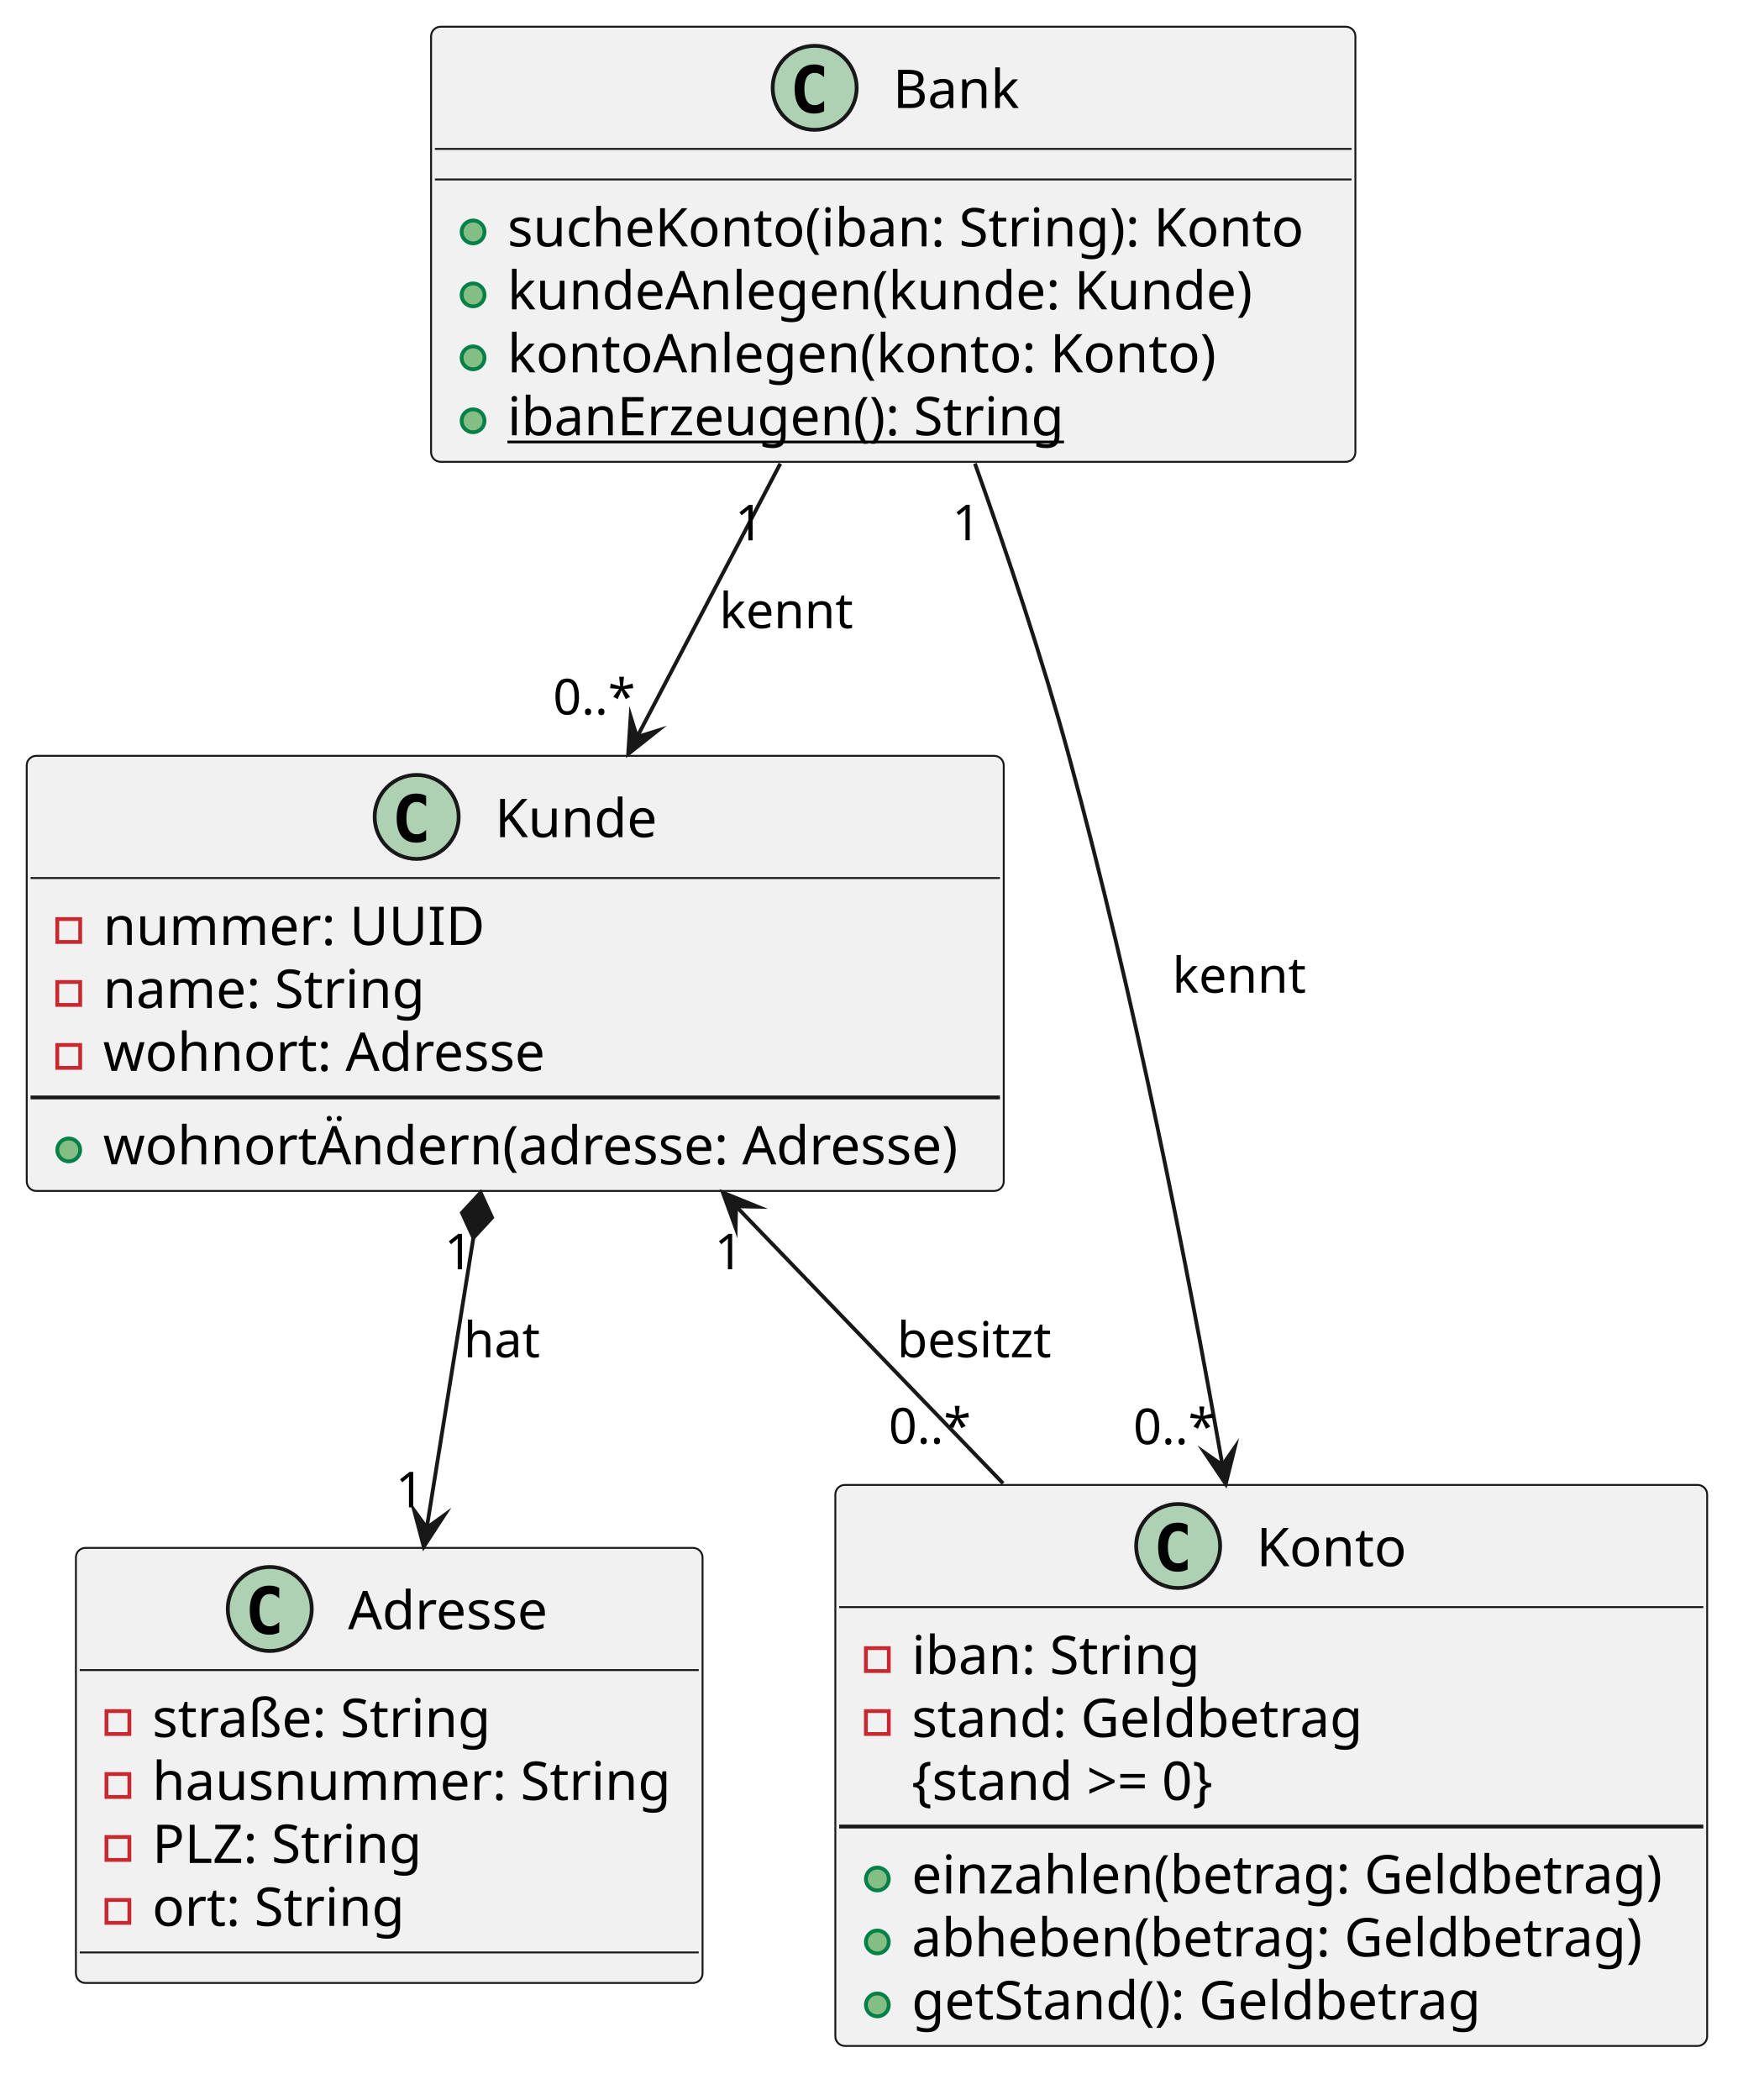
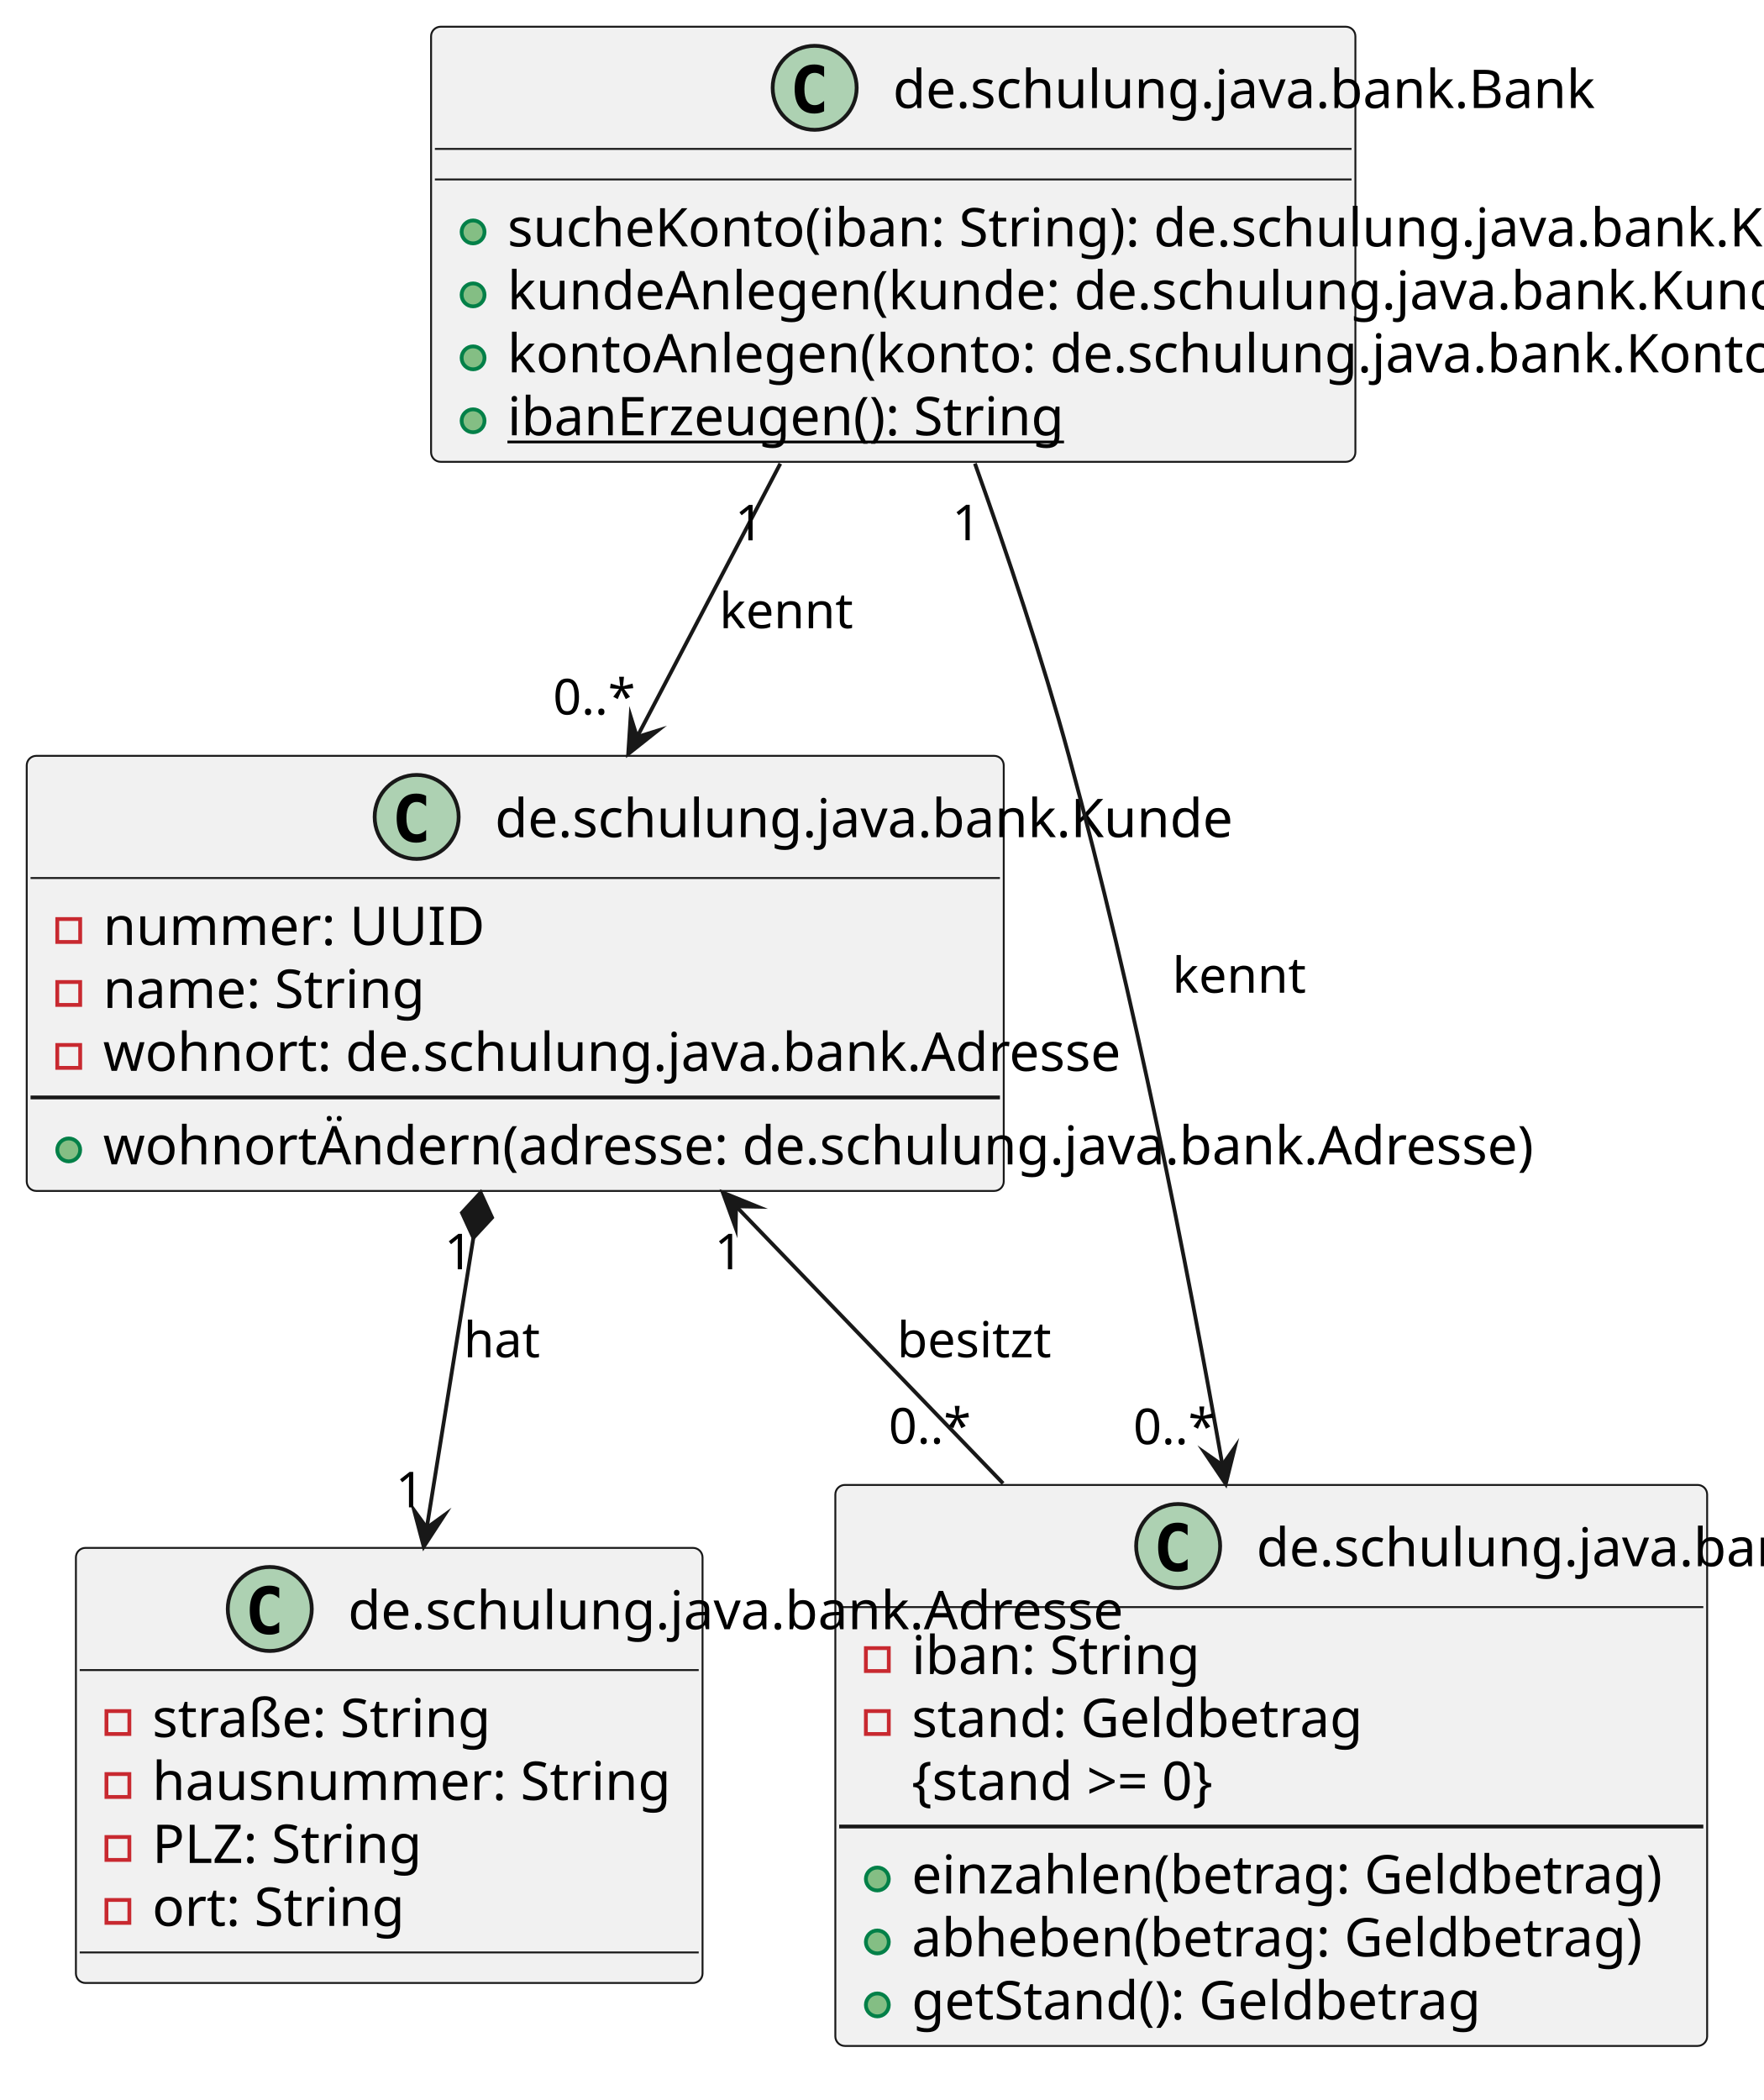
<svg xmlns="http://www.w3.org/2000/svg" version="1.1" data-diagram-type="CLASS" style="width:462px;height:550px;background:#FFFFFF;" width="462px" height="550px" viewBox="0 0 462 550" zoomAndPan="magnify" preserveAspectRatio="none" contentStyleType="text/css">
  <defs />
  <g font-family="sans-serif" lengthAdjust="spacing">
-     <g class="entity" data-qualified-name="Bank" id="ent0001" data-source-line="2">
+     <g class="entity" data-qualified-name="de.schulung.java.bank.Bank" id="ent0001" data-source-line="2">
      <rect x="112.9" y="7" width="242.084" height="113.953" fill="#F1F1F1" style="stroke:#181818;stroke-width:0.5;" rx="2.5" ry="2.5" />
      <ellipse cx="213.364" cy="23" rx="11" ry="11" fill="#ADD1B2" style="stroke:#181818;stroke-width:1;" />
      <path d="M215.838,29.143 Q215.256,29.442 214.617,29.591 Q213.978,29.741 213.273,29.741 Q210.766,29.741 209.446,28.089 Q208.126,26.437 208.126,23.316 Q208.126,20.187 209.446,18.535 Q210.766,16.883 213.273,16.883 Q213.978,16.883 214.626,17.032 Q215.273,17.182 215.838,17.48 L215.838,20.203 Q215.207,19.622 214.613,19.352 Q214.02,19.083 213.389,19.083 Q212.044,19.083 211.359,20.149 Q210.674,21.216 210.674,23.316 Q210.674,25.408 211.359,26.474 Q212.044,27.541 213.389,27.541 Q214.02,27.541 214.613,27.271 Q215.207,27.001 215.838,26.42 Z " fill="#000" />
-       <text x="233.864" y="28.291" fill="#000" font-size="14" textLength="32.655">Bank</text>
+       <text x="233.864" y="28.291" fill="#000" font-size="14" textLength="32.655">de.schulung.java.bank.Bank</text>
      <line x1="113.9" y1="39" x2="353.984" y2="39" style="stroke:#181818;stroke-width:0.5;" />
      <line x1="113.9" y1="47" x2="353.984" y2="47" style="stroke:#181818;stroke-width:0.5;" />
      <g data-visibility-modifier="PUBLIC_METHOD">
        <ellipse cx="123.9" cy="60.744" rx="3" ry="3" fill="#84BE84" style="stroke:#038048;stroke-width:1;" />
      </g>
-       <text x="132.9" y="64.535" fill="#000" font-size="14" textLength="216.084">sucheKonto(iban: String): Konto</text>
+       <text x="132.9" y="64.535" fill="#000" font-size="14" textLength="216.084">sucheKonto(iban: String): de.schulung.java.bank.Konto</text>
      <g data-visibility-modifier="PUBLIC_METHOD">
        <ellipse cx="123.9" cy="77.232" rx="3" ry="3" fill="#84BE84" style="stroke:#038048;stroke-width:1;" />
      </g>
-       <text x="132.9" y="81.023" fill="#000" font-size="14" textLength="200.847">kundeAnlegen(kunde: Kunde)</text>
+       <text x="132.9" y="81.023" fill="#000" font-size="14" textLength="200.847">kundeAnlegen(kunde: de.schulung.java.bank.Kunde)</text>
      <g data-visibility-modifier="PUBLIC_METHOD">
        <ellipse cx="123.9" cy="93.721" rx="3" ry="3" fill="#84BE84" style="stroke:#038048;stroke-width:1;" />
      </g>
-       <text x="132.9" y="97.512" fill="#000" font-size="14" textLength="192.254">kontoAnlegen(konto: Konto)</text>
+       <text x="132.9" y="97.512" fill="#000" font-size="14" textLength="192.254">kontoAnlegen(konto: de.schulung.java.bank.Konto)</text>
      <g data-visibility-modifier="PUBLIC_METHOD">
        <ellipse cx="123.9" cy="110.209" rx="3" ry="3" fill="#84BE84" style="stroke:#038048;stroke-width:1;" />
      </g>
      <text x="132.9" y="114" fill="#000" font-size="14" textLength="150.261" text-decoration="underline">ibanErzeugen(): String</text>
    </g>
-     <g class="entity" data-qualified-name="Kunde" id="ent0002" data-source-line="9">
+     <g class="entity" data-qualified-name="de.schulung.java.bank.Kunde" id="ent0002" data-source-line="9">
      <rect x="7" y="197.96" width="255.886" height="113.953" fill="#F1F1F1" style="stroke:#181818;stroke-width:0.5;" rx="2.5" ry="2.5" />
      <ellipse cx="109.129" cy="213.96" rx="11" ry="11" fill="#ADD1B2" style="stroke:#181818;stroke-width:1;" />
      <path d="M111.602,220.103 Q111.021,220.402 110.382,220.551 Q109.743,220.701 109.037,220.701 Q106.53,220.701 105.21,219.049 Q103.891,217.397 103.891,214.276 Q103.891,211.147 105.21,209.495 Q106.53,207.843 109.037,207.843 Q109.743,207.843 110.39,207.992 Q111.038,208.142 111.602,208.44 L111.602,211.163 Q110.971,210.582 110.378,210.312 Q109.784,210.043 109.153,210.043 Q107.809,210.043 107.124,211.109 Q106.439,212.176 106.439,214.276 Q106.439,216.368 107.124,217.434 Q107.809,218.501 109.153,218.501 Q109.784,218.501 110.378,218.231 Q110.971,217.961 111.602,217.38 Z " fill="#000" />
-       <text x="129.629" y="219.251" fill="#000" font-size="14" textLength="43.128">Kunde</text>
+       <text x="129.629" y="219.251" fill="#000" font-size="14" textLength="43.128">de.schulung.java.bank.Kunde</text>
      <line x1="8" y1="229.96" x2="261.886" y2="229.96" style="stroke:#181818;stroke-width:0.5;" />
      <g data-visibility-modifier="PRIVATE_FIELD">
        <rect x="15" y="240.704" width="6" height="6" fill="none" style="stroke:#C82930;stroke-width:1;" />
      </g>
      <text x="27" y="247.495" fill="#000" font-size="14" textLength="99.825">nummer: UUID</text>
      <g data-visibility-modifier="PRIVATE_FIELD">
        <rect x="15" y="257.192" width="6" height="6" fill="none" style="stroke:#C82930;stroke-width:1;" />
      </g>
      <text x="27" y="263.983" fill="#000" font-size="14" textLength="86.119">name: String</text>
      <g data-visibility-modifier="PRIVATE_FIELD">
        <rect x="15" y="273.681" width="6" height="6" fill="none" style="stroke:#C82930;stroke-width:1;" />
      </g>
-       <text x="27" y="280.472" fill="#000" font-size="14" textLength="119.26">wohnort: Adresse</text>
+       <text x="27" y="280.472" fill="#000" font-size="14" textLength="119.26">wohnort: de.schulung.java.bank.Adresse</text>
      <line x1="8" y1="287.425" x2="261.886" y2="287.425" style="stroke:#181818;stroke-width:1;" />
      <g data-visibility-modifier="PUBLIC_METHOD">
        <ellipse cx="18" cy="301.169" rx="3" ry="3" fill="#84BE84" style="stroke:#038048;stroke-width:1;" />
      </g>
-       <text x="27" y="304.96" fill="#000" font-size="14" textLength="229.886">wohnortÄndern(adresse: Adresse)</text>
+       <text x="27" y="304.96" fill="#000" font-size="14" textLength="229.886">wohnortÄndern(adresse: de.schulung.java.bank.Adresse)</text>
    </g>
-     <g class="entity" data-qualified-name="Konto" id="ent0003" data-source-line="17">
+     <g class="entity" data-qualified-name="de.schulung.java.bank.Konto" id="ent0003" data-source-line="17">
      <rect x="218.78" y="388.91" width="228.33" height="146.93" fill="#F1F1F1" style="stroke:#181818;stroke-width:0.5;" rx="2.5" ry="2.5" />
      <ellipse cx="308.563" cy="404.91" rx="11" ry="11" fill="#ADD1B2" style="stroke:#181818;stroke-width:1;" />
      <path d="M311.036,411.053 Q310.455,411.352 309.816,411.501 Q309.177,411.651 308.471,411.651 Q305.965,411.651 304.645,409.999 Q303.325,408.347 303.325,405.226 Q303.325,402.097 304.645,400.445 Q305.965,398.793 308.471,398.793 Q309.177,398.793 309.824,398.942 Q310.472,399.092 311.036,399.39 L311.036,402.113 Q310.405,401.532 309.812,401.262 Q309.218,400.993 308.588,400.993 Q307.243,400.993 306.558,402.059 Q305.873,403.126 305.873,405.226 Q305.873,407.318 306.558,408.384 Q307.243,409.451 308.588,409.451 Q309.218,409.451 309.812,409.181 Q310.405,408.911 311.036,408.33 Z " fill="#000" />
-       <text x="329.063" y="410.201" fill="#000" font-size="14" textLength="40.264">Konto</text>
+       <text x="329.063" y="410.201" fill="#000" font-size="14" textLength="40.264">de.schulung.java.bank.Konto</text>
      <line x1="219.78" y1="420.91" x2="446.11" y2="420.91" style="stroke:#181818;stroke-width:0.5;" />
      <g data-visibility-modifier="PRIVATE_FIELD">
        <rect x="226.78" y="431.654" width="6" height="6" fill="none" style="stroke:#C82930;stroke-width:1;" />
      </g>
      <text x="238.78" y="438.445" fill="#000" font-size="14" textLength="78.107">iban: String</text>
      <g data-visibility-modifier="PRIVATE_FIELD">
        <rect x="226.78" y="448.142" width="6" height="6" fill="none" style="stroke:#C82930;stroke-width:1;" />
      </g>
      <text x="238.78" y="454.933" fill="#000" font-size="14" textLength="121.276">stand: Geldbetrag</text>
      <text x="238.78" y="471.422" fill="#000" font-size="14" textLength="86.68">{stand &gt;= 0}</text>
      <line x1="219.78" y1="478.375" x2="446.11" y2="478.375" style="stroke:#181818;stroke-width:1;" />
      <g data-visibility-modifier="PUBLIC_METHOD">
        <ellipse cx="229.78" cy="492.119" rx="3" ry="3" fill="#84BE84" style="stroke:#038048;stroke-width:1;" />
      </g>
      <text x="238.78" y="495.91" fill="#000" font-size="14" textLength="202.33">einzahlen(betrag: Geldbetrag)</text>
      <g data-visibility-modifier="PUBLIC_METHOD">
        <ellipse cx="229.78" cy="508.607" rx="3" ry="3" fill="#84BE84" style="stroke:#038048;stroke-width:1;" />
      </g>
      <text x="238.78" y="512.398" fill="#000" font-size="14" textLength="195.146">abheben(betrag: Geldbetrag)</text>
      <g data-visibility-modifier="PUBLIC_METHOD">
        <ellipse cx="229.78" cy="525.096" rx="3" ry="3" fill="#84BE84" style="stroke:#038048;stroke-width:1;" />
      </g>
      <text x="238.78" y="528.887" fill="#000" font-size="14" textLength="152.551">getStand(): Geldbetrag</text>
    </g>
-     <g class="entity" data-qualified-name="Adresse" id="ent0004" data-source-line="27">
+     <g class="entity" data-qualified-name="de.schulung.java.bank.Adresse" id="ent0004" data-source-line="27">
      <rect x="19.88" y="405.4" width="164.12" height="113.953" fill="#F1F1F1" style="stroke:#181818;stroke-width:0.5;" rx="2.5" ry="2.5" />
      <ellipse cx="70.654" cy="421.4" rx="11" ry="11" fill="#ADD1B2" style="stroke:#181818;stroke-width:1;" />
      <path d="M73.127,427.543 Q72.546,427.842 71.907,427.991 Q71.268,428.141 70.562,428.141 Q68.055,428.141 66.735,426.489 Q65.416,424.837 65.416,421.716 Q65.416,418.587 66.735,416.935 Q68.055,415.283 70.562,415.283 Q71.268,415.283 71.915,415.432 Q72.563,415.582 73.127,415.88 L73.127,418.603 Q72.496,418.022 71.903,417.752 Q71.309,417.483 70.678,417.483 Q69.334,417.483 68.649,418.549 Q67.964,419.616 67.964,421.716 Q67.964,423.808 68.649,424.874 Q69.334,425.941 70.678,425.941 Q71.309,425.941 71.903,425.671 Q72.496,425.401 73.127,424.82 Z " fill="#000" />
-       <text x="91.154" y="426.691" fill="#000" font-size="14" textLength="54.072">Adresse</text>
+       <text x="91.154" y="426.691" fill="#000" font-size="14" textLength="54.072">de.schulung.java.bank.Adresse</text>
      <line x1="20.88" y1="437.4" x2="183" y2="437.4" style="stroke:#181818;stroke-width:0.5;" />
      <g data-visibility-modifier="PRIVATE_FIELD">
        <rect x="27.88" y="448.144" width="6" height="6" fill="none" style="stroke:#C82930;stroke-width:1;" />
      </g>
      <text x="39.88" y="454.935" fill="#000" font-size="14" textLength="90.836">straße: String</text>
      <g data-visibility-modifier="PRIVATE_FIELD">
        <rect x="27.88" y="464.632" width="6" height="6" fill="none" style="stroke:#C82930;stroke-width:1;" />
      </g>
      <text x="39.88" y="471.423" fill="#000" font-size="14" textLength="138.12">hausnummer: String</text>
      <g data-visibility-modifier="PRIVATE_FIELD">
        <rect x="27.88" y="481.121" width="6" height="6" fill="none" style="stroke:#C82930;stroke-width:1;" />
      </g>
      <text x="39.88" y="487.912" fill="#000" font-size="14" textLength="72.495">PLZ: String</text>
      <g data-visibility-modifier="PRIVATE_FIELD">
        <rect x="27.88" y="497.609" width="6" height="6" fill="none" style="stroke:#C82930;stroke-width:1;" />
      </g>
      <text x="39.88" y="504.4" fill="#000" font-size="14" textLength="68.394">ort: String</text>
      <line x1="20.88" y1="511.353" x2="183" y2="511.353" style="stroke:#181818;stroke-width:0.5;" />
    </g>
    <g class="link" data-entity-1="ent0001" data-entity-2="ent0002" id="lnk5" data-source-line="34" data-link-type="dependency">
-       <path d="M204.37,121.42 C191.78,145.45 179.44,169.001 166.85,193.031" style="stroke:#181818;stroke-width:1;" fill="none" id="Bank-to-Kunde" codeLine="34" />
+       <path d="M204.37,121.42 C191.78,145.45 179.44,169.001 166.85,193.031" style="stroke:#181818;stroke-width:1;" fill="none" id="de.schulung.java.bank.Bank-to-de.schulung.java.bank.Kunde" codeLine="34" />
      <polygon points="164.53,197.46,172.25,191.344,166.85,193.031,165.164,187.632,164.53,197.46" fill="#181818" style="stroke:#181818;stroke-width:1;stroke-linejoin:miter;stroke-miterlimit:10;" />
      <text x="188.41" y="164.528" fill="#000" font-size="13" textLength="35.839">kennt</text>
      <text x="192.501" y="141.515" fill="#000" font-size="13">1</text>
      <text x="144.839" y="187.128" fill="#000" font-size="13" textLength="22.712">0..*</text>
    </g>
    <g class="link" data-entity-1="ent0001" data-entity-2="ent0003" id="lnk6" data-source-line="35" data-link-type="dependency">
-       <path d="M255.34,121.4 C263.74,144.86 273.01,172.5 279.94,197.96 C297.28,261.65 310.782,330.486 320.162,383.726" style="stroke:#181818;stroke-width:1;" fill="none" id="Bank-to-Konto" codeLine="35" />
+       <path d="M255.34,121.4 C263.74,144.86 273.01,172.5 279.94,197.96 C297.28,261.65 310.782,330.486 320.162,383.726" style="stroke:#181818;stroke-width:1;" fill="none" id="de.schulung.java.bank.Bank-to-de.schulung.java.bank.Konto" codeLine="35" />
      <polygon points="321.03,388.65,323.408,379.092,320.162,383.726,315.529,380.481,321.03,388.65" fill="#181818" style="stroke:#181818;stroke-width:1;stroke-linejoin:miter;stroke-miterlimit:10;" />
      <text x="307.03" y="259.998" fill="#000" font-size="13" textLength="35.839">kennt</text>
      <text x="249.364" y="141.493" fill="#000" font-size="13">1</text>
      <text x="296.809" y="378.238" fill="#000" font-size="13" textLength="22.712">0..*</text>
    </g>
    <g class="link" data-entity-1="ent0002" data-entity-2="ent0003" id="lnk7" data-source-line="36" data-link-type="dependency">
-       <path d="M192.78,315.94 C215.45,339.46 238.59,363.48 262.71,388.51" style="stroke:#181818;stroke-width:1;" fill="none" id="Kunde-backto-Konto" codeLine="36" />
+       <path d="M192.78,315.94 C215.45,339.46 238.59,363.48 262.71,388.51" style="stroke:#181818;stroke-width:1;" fill="none" id="de.schulung.java.bank.Kunde-backto-de.schulung.java.bank.Konto" codeLine="36" />
      <polygon points="189.31,312.34,192.676,321.596,192.78,315.94,198.436,316.044,189.31,312.34" fill="#181818" style="stroke:#181818;stroke-width:1;stroke-linejoin:miter;stroke-miterlimit:10;" />
      <text x="234.94" y="355.478" fill="#000" font-size="13" textLength="42.986">besitzt</text>
      <text x="187.146" y="332.431" fill="#000" font-size="13">1</text>
      <text x="232.748" y="378.084" fill="#000" font-size="13" textLength="22.712">0..*</text>
    </g>
    <g class="link" data-entity-1="ent0002" data-entity-2="ent0004" id="lnk8" data-source-line="37" data-link-type="composition">
-       <path d="M123.98,324.189 C119.35,353.059 116.414,371.303 111.774,400.153" style="stroke:#181818;stroke-width:1;" fill="none" id="Kunde-Adresse" codeLine="37" />
+       <path d="M123.98,324.189 C119.35,353.059 116.414,371.303 111.774,400.153" style="stroke:#181818;stroke-width:1;" fill="none" id="de.schulung.java.bank.Kunde-de.schulung.java.bank.Adresse" codeLine="37" />
      <polygon points="125.88,312.34,120.98,317.631,123.98,324.189,128.879,318.898,125.88,312.34" fill="#181818" style="stroke:#181818;stroke-width:1;stroke-linejoin:miter;stroke-miterlimit:10;" />
      <polygon points="110.98,405.09,116.358,396.839,111.774,400.153,108.46,395.569,110.98,405.09" fill="#181818" style="stroke:#181818;stroke-width:1;stroke-linejoin:miter;stroke-miterlimit:10;" />
      <text x="121.42" y="355.478" fill="#000" font-size="13" textLength="20.109">hat</text>
      <text x="116.382" y="332.431" fill="#000" font-size="13">1</text>
      <text x="103.608" y="394.781" fill="#000" font-size="13">1</text>
    </g>
  </g>
</svg>
